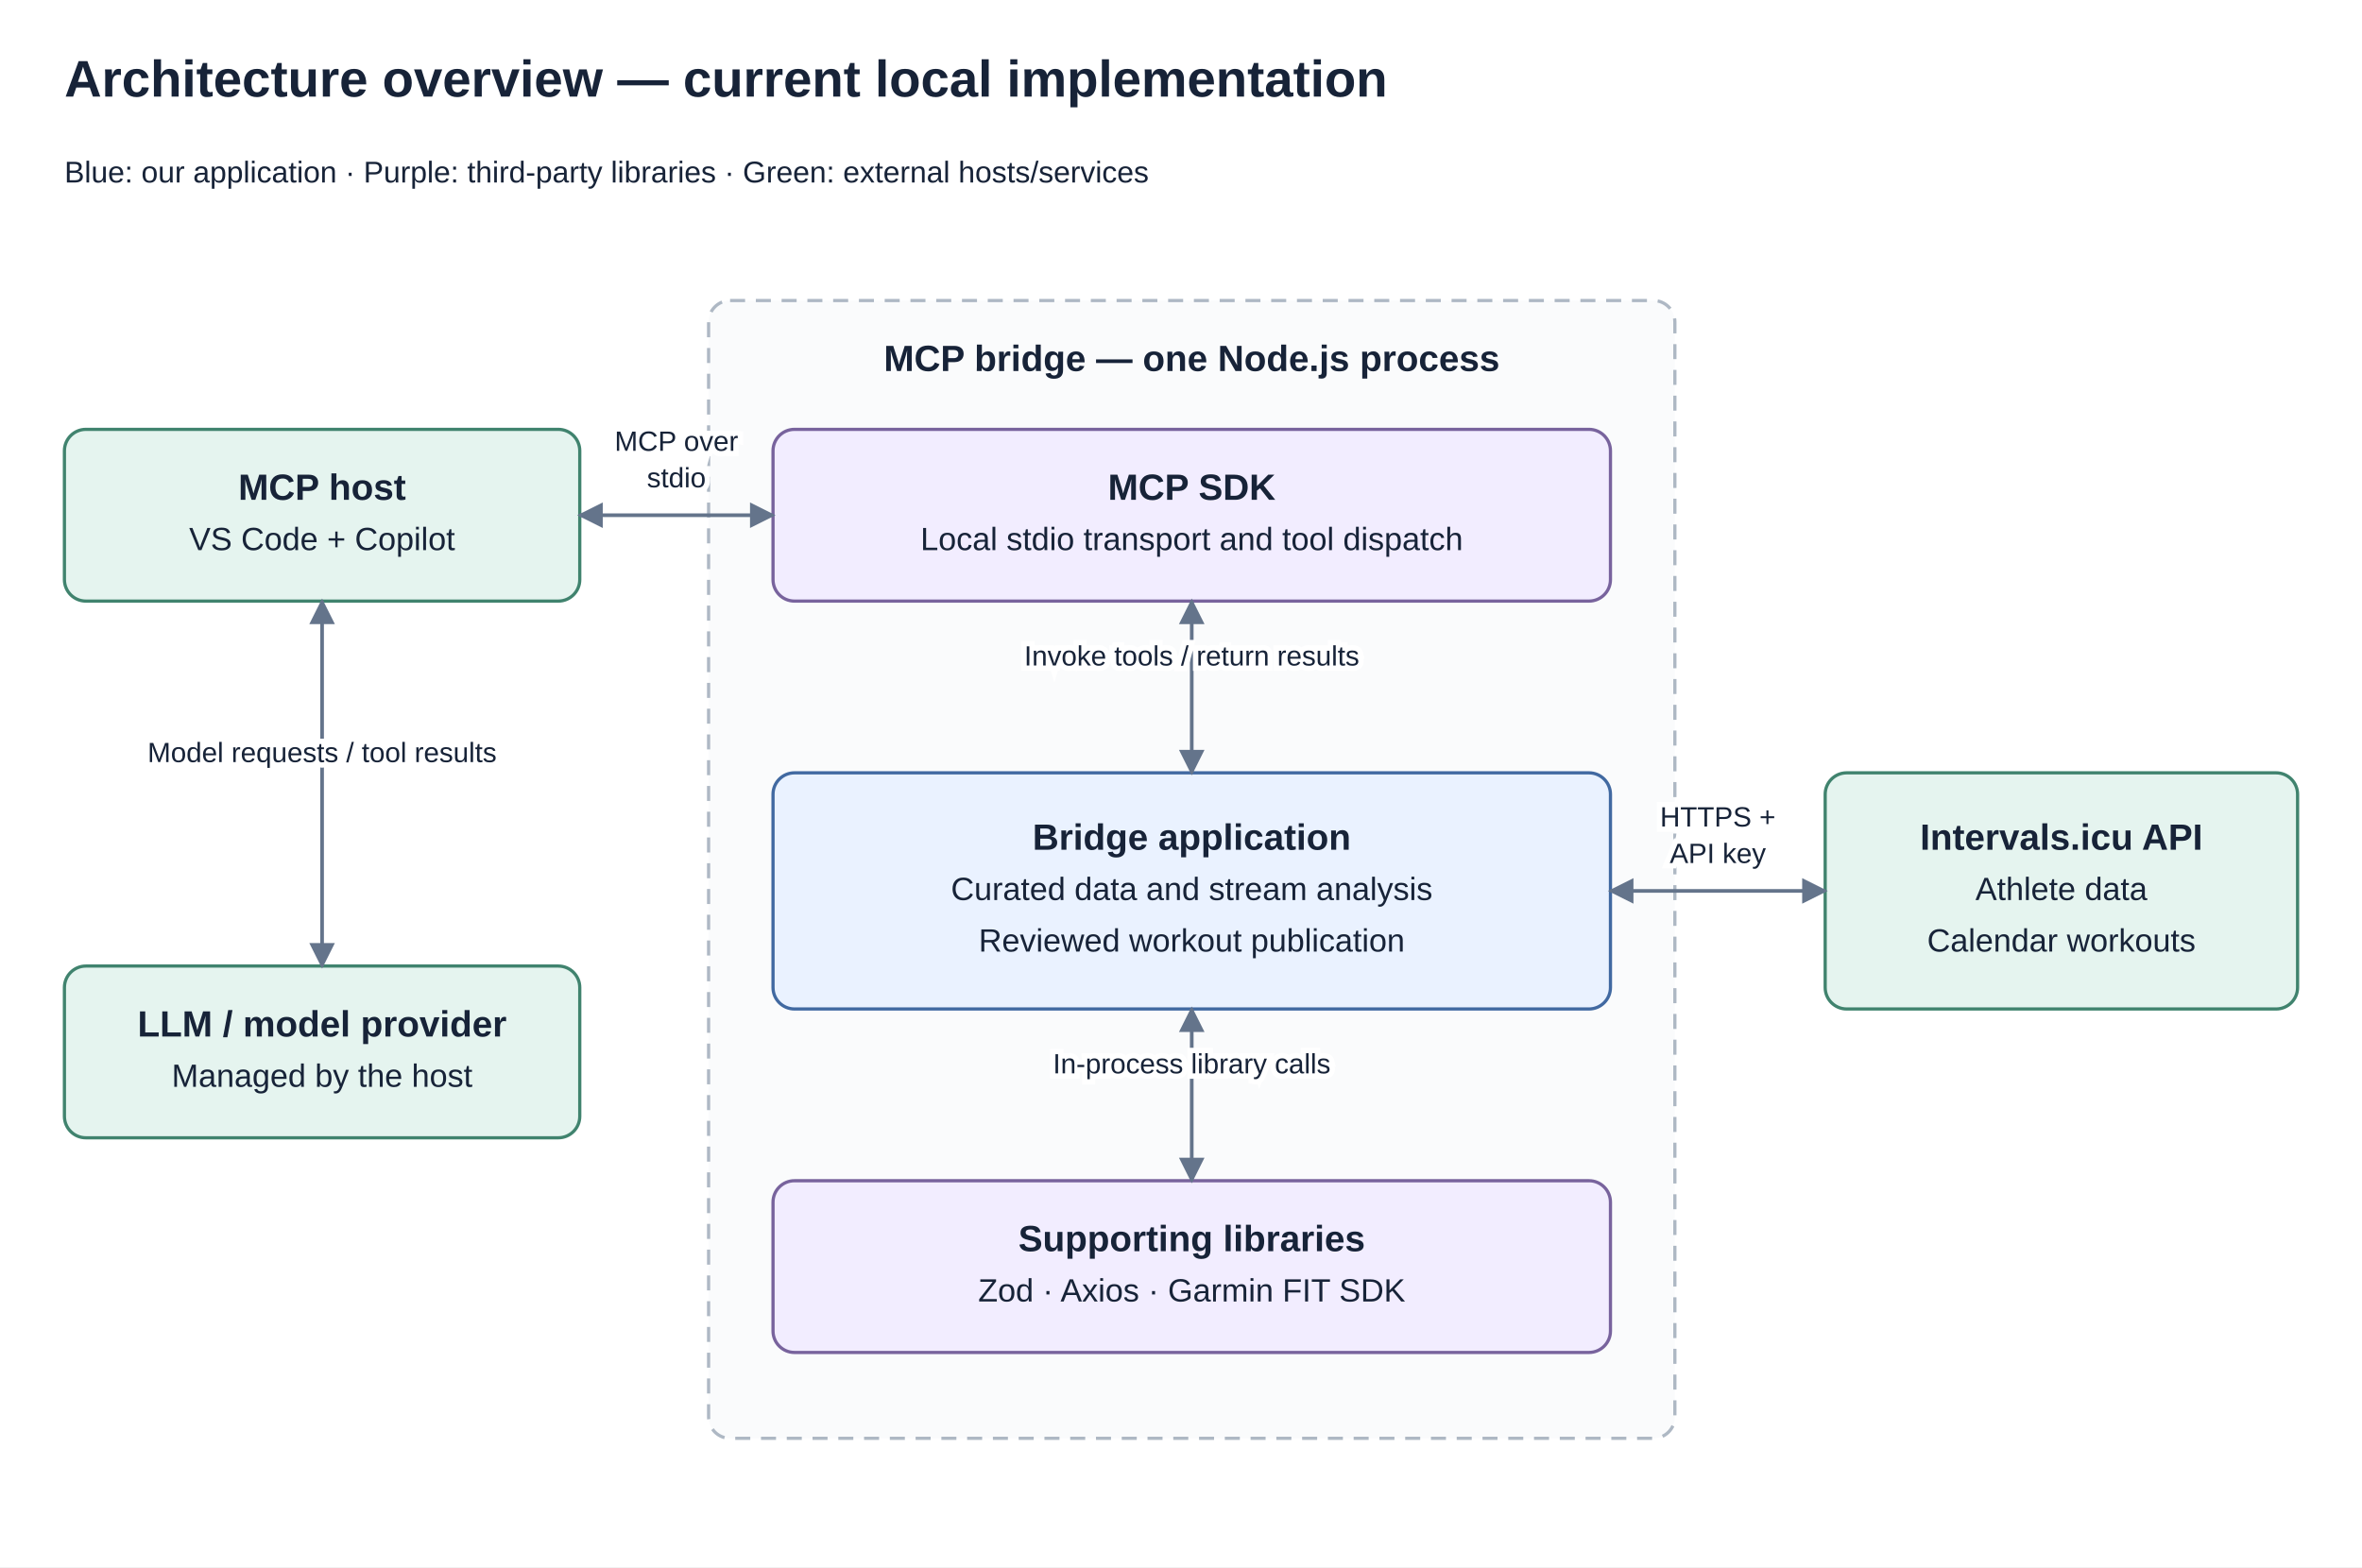
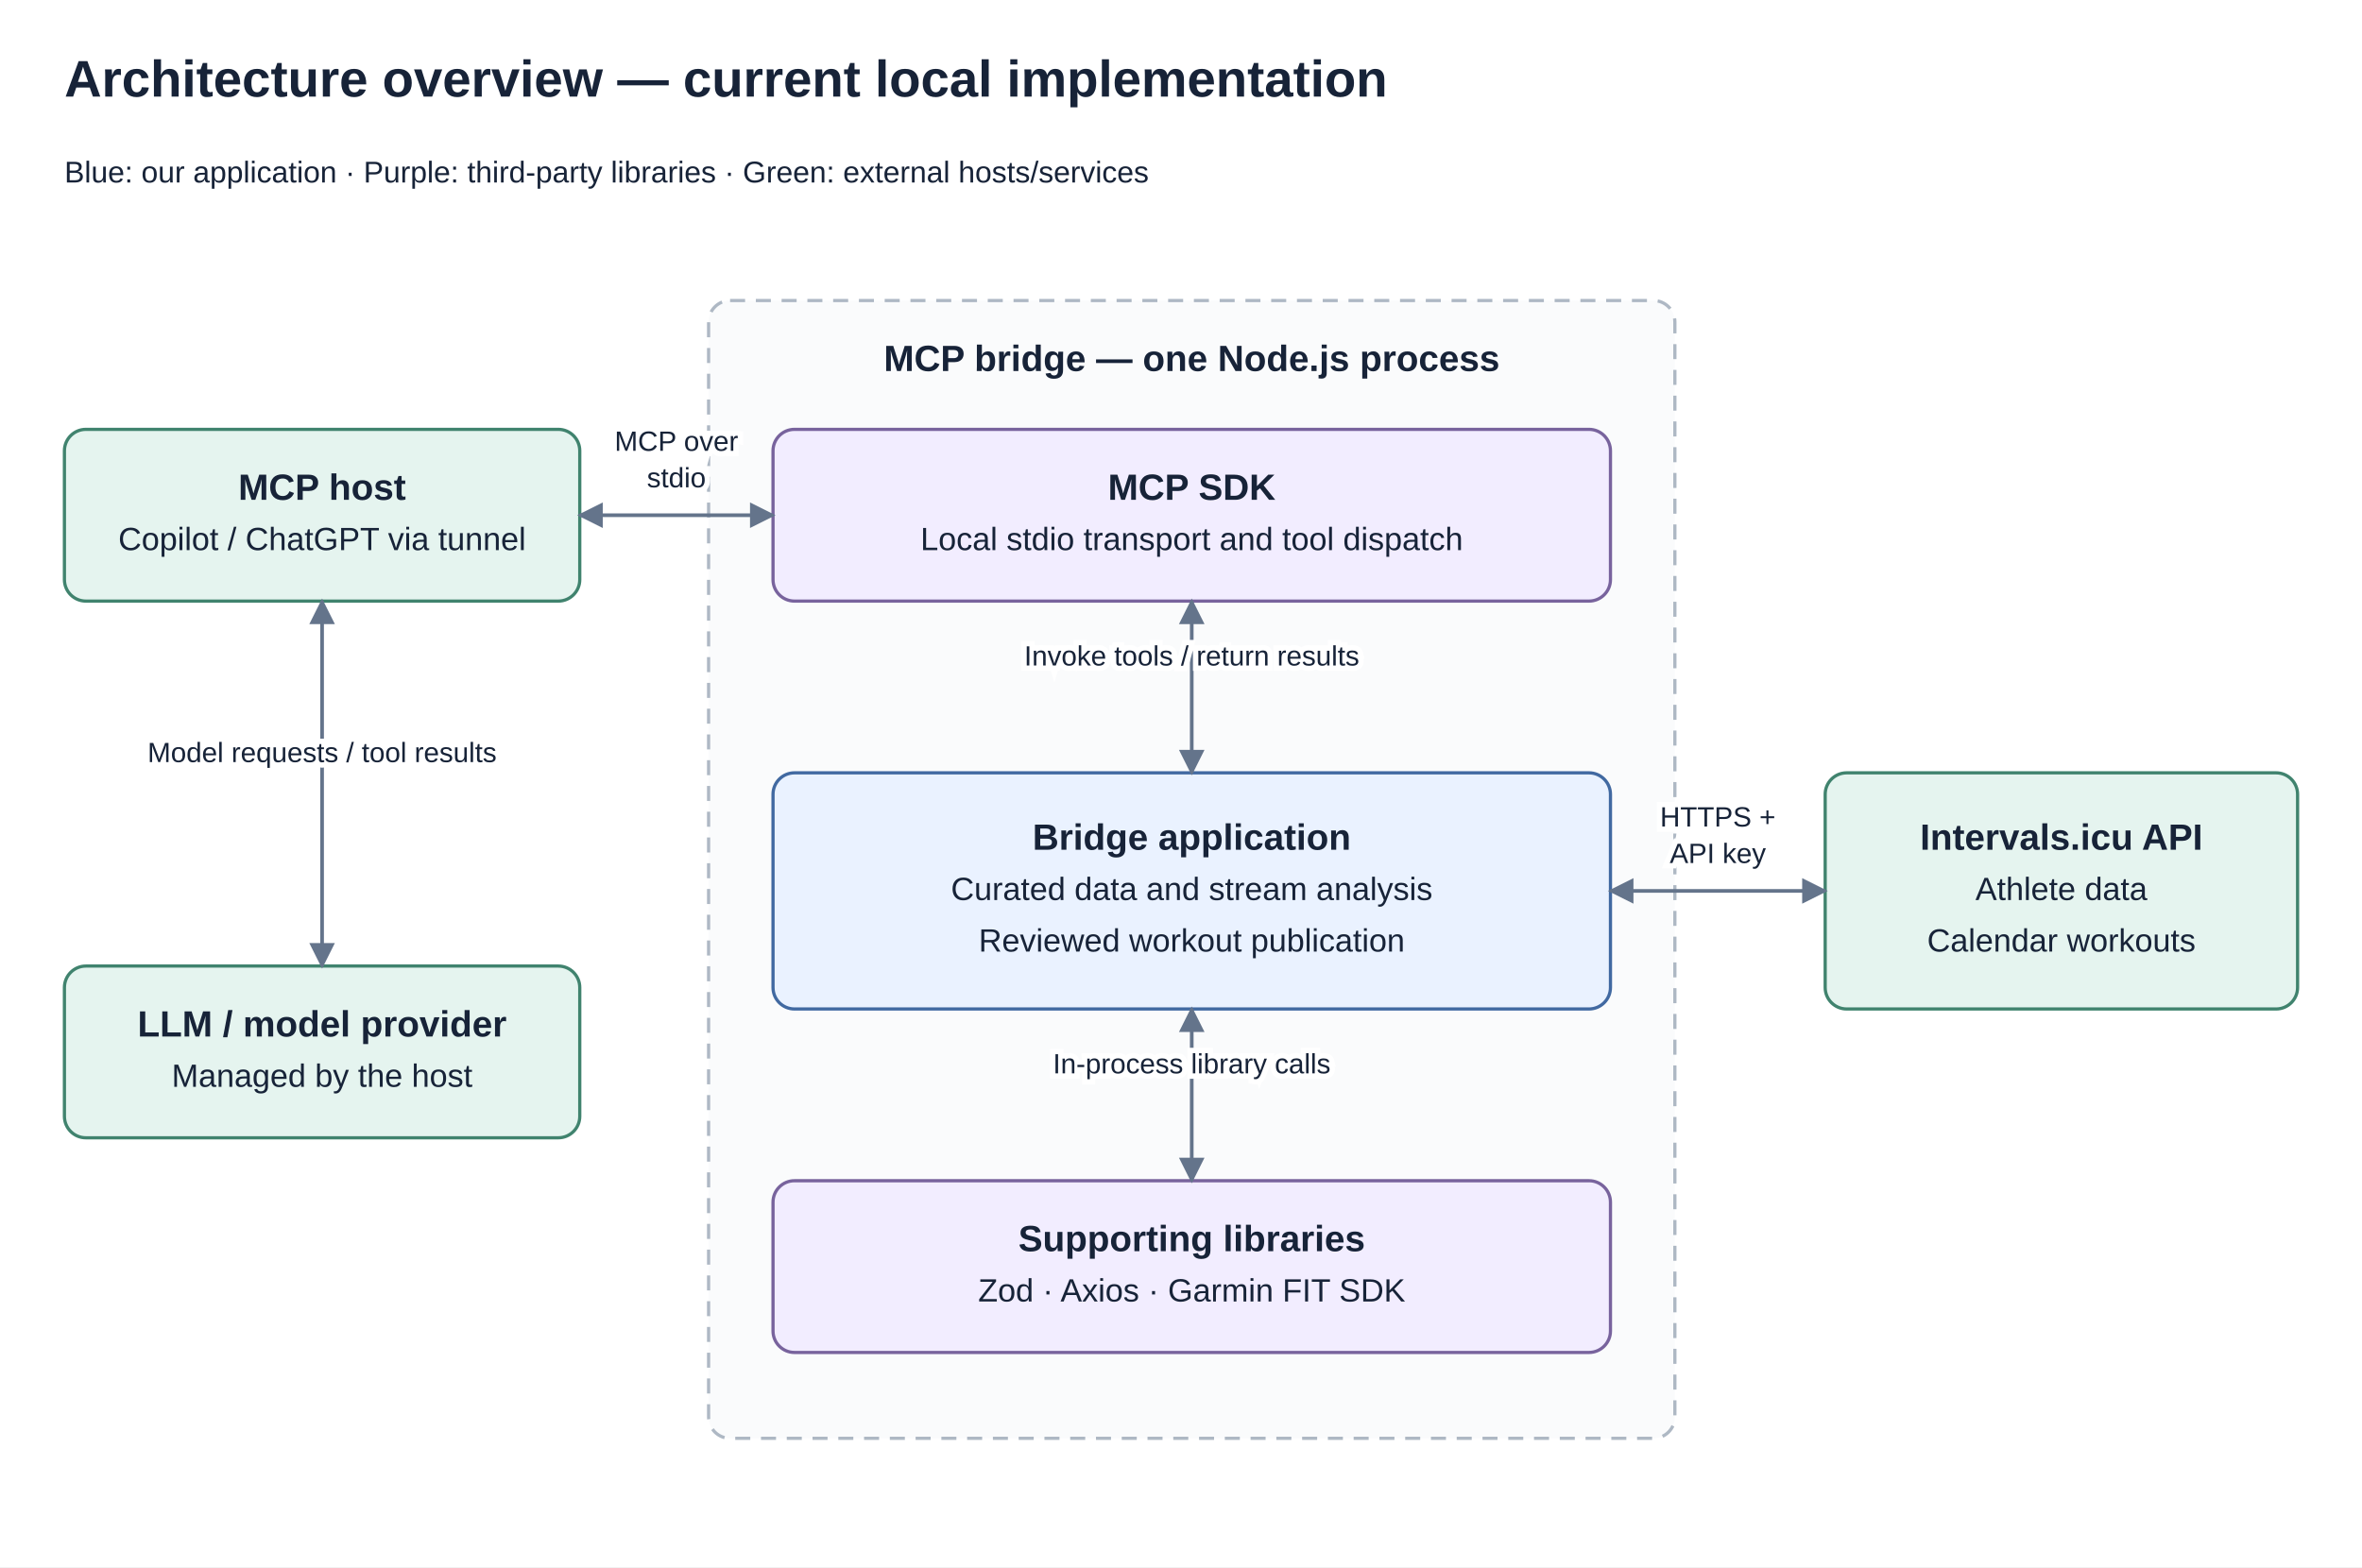
<svg xmlns="http://www.w3.org/2000/svg" width="1100" height="730" viewBox="0 0 1100 730">
  <defs>
    <marker id="arrow" viewBox="0 0 10 10" refX="9" refY="5" markerWidth="7" markerHeight="7" orient="auto-start-reverse">
      <path d="M 0 0 L 10 5 L 0 10 z" fill="#64748b" />
    </marker>
  </defs>
  <rect width="1100" height="730" fill="white" />
  <g font-family="Arial, sans-serif" fill="#172338">
    <text x="30" y="45" font-size="24" font-weight="bold">Architecture overview — current local implementation</text>
    <text x="30" y="85" font-size="14">Blue: our application · Purple: third-party libraries · Green: external hosts/services</text>
    <rect x="330" y="140" width="450" height="530" rx="10" fill="#fafbfc" stroke="#aeb8c4" stroke-width="1.5" stroke-dasharray="7 5" />
    <text x="555" y="168" text-anchor="middle" dominant-baseline="middle" font-size="17" font-weight="bold">MCP bridge — one Node.js process</text>
    <rect x="30" y="200" width="240" height="80" rx="10" fill="#e5f4ef" stroke="#40836e" stroke-width="1.5" />
    <text x="150" y="228" text-anchor="middle" dominant-baseline="middle" font-size="17" font-weight="bold">MCP host</text>
-     <text x="150" y="252" text-anchor="middle" dominant-baseline="middle" font-size="15">VS Code + Copilot</text>
+     <text x="150" y="252" text-anchor="middle" dominant-baseline="middle" font-size="15">Copilot / ChatGPT via tunnel</text>
    <rect x="30" y="450" width="240" height="80" rx="10" fill="#e5f4ef" stroke="#40836e" stroke-width="1.5" />
    <text x="150" y="478" text-anchor="middle" dominant-baseline="middle" font-size="17" font-weight="bold">LLM / model provider</text>
    <text x="150" y="502" text-anchor="middle" dominant-baseline="middle" font-size="15">Managed by the host</text>
    <rect x="360" y="200" width="390" height="80" rx="10" fill="#f2edff" stroke="#78639d" stroke-width="1.5" />
    <text x="555" y="228" text-anchor="middle" dominant-baseline="middle" font-size="17" font-weight="bold">MCP SDK</text>
    <text x="555" y="252" text-anchor="middle" dominant-baseline="middle" font-size="15">Local stdio transport and tool dispatch</text>
    <rect x="360" y="360" width="390" height="110" rx="10" fill="#eaf2ff" stroke="#4169a1" stroke-width="1.5" />
    <text x="555" y="391" text-anchor="middle" dominant-baseline="middle" font-size="17" font-weight="bold">Bridge application</text>
    <text x="555" y="415" text-anchor="middle" dominant-baseline="middle" font-size="15">Curated data and stream analysis</text>
    <text x="555" y="439" text-anchor="middle" dominant-baseline="middle" font-size="15">Reviewed workout publication</text>
    <rect x="360" y="550" width="390" height="80" rx="10" fill="#f2edff" stroke="#78639d" stroke-width="1.5" />
    <text x="555" y="578" text-anchor="middle" dominant-baseline="middle" font-size="17" font-weight="bold">Supporting libraries</text>
    <text x="555" y="602" text-anchor="middle" dominant-baseline="middle" font-size="15">Zod · Axios · Garmin FIT SDK</text>
    <rect x="850" y="360" width="220" height="110" rx="10" fill="#e5f4ef" stroke="#40836e" stroke-width="1.5" />
    <text x="960" y="391" text-anchor="middle" dominant-baseline="middle" font-size="17" font-weight="bold">Intervals.icu API</text>
    <text x="960" y="415" text-anchor="middle" dominant-baseline="middle" font-size="15">Athlete data</text>
    <text x="960" y="439" text-anchor="middle" dominant-baseline="middle" font-size="15">Calendar workouts</text>
    <path d="M 270 240 L 360 240" fill="none" stroke="#64748b" stroke-width="1.7" marker-start="url(#arrow)" marker-end="url(#arrow)" />
    <text x="315" y="210" text-anchor="middle" font-size="13" paint-order="stroke" stroke="white" stroke-width="5">MCP over</text>
    <text x="315" y="227" text-anchor="middle" font-size="13" paint-order="stroke" stroke="white" stroke-width="5">stdio</text>
    <path d="M 150 280 L 150 450" fill="none" stroke="#64748b" stroke-width="1.7" marker-start="url(#arrow)" marker-end="url(#arrow)" />
    <text x="150" y="355" text-anchor="middle" font-size="13" paint-order="stroke" stroke="white" stroke-width="5">Model requests / tool results</text>
    <path d="M 555 280 L 555 360" fill="none" stroke="#64748b" stroke-width="1.7" marker-start="url(#arrow)" marker-end="url(#arrow)" />
    <text x="555" y="310" text-anchor="middle" font-size="13" paint-order="stroke" stroke="white" stroke-width="5">Invoke tools / return results</text>
    <path d="M 555 470 L 555 550" fill="none" stroke="#64748b" stroke-width="1.7" marker-start="url(#arrow)" marker-end="url(#arrow)" />
    <text x="555" y="500" text-anchor="middle" font-size="13" paint-order="stroke" stroke="white" stroke-width="5">In-process library calls</text>
    <path d="M 750 415 L 850 415" fill="none" stroke="#64748b" stroke-width="1.7" marker-start="url(#arrow)" marker-end="url(#arrow)" />
    <text x="800" y="385" text-anchor="middle" font-size="13" paint-order="stroke" stroke="white" stroke-width="5">HTTPS +</text>
    <text x="800" y="402" text-anchor="middle" font-size="13" paint-order="stroke" stroke="white" stroke-width="5">API key</text>
  </g>
</svg>
